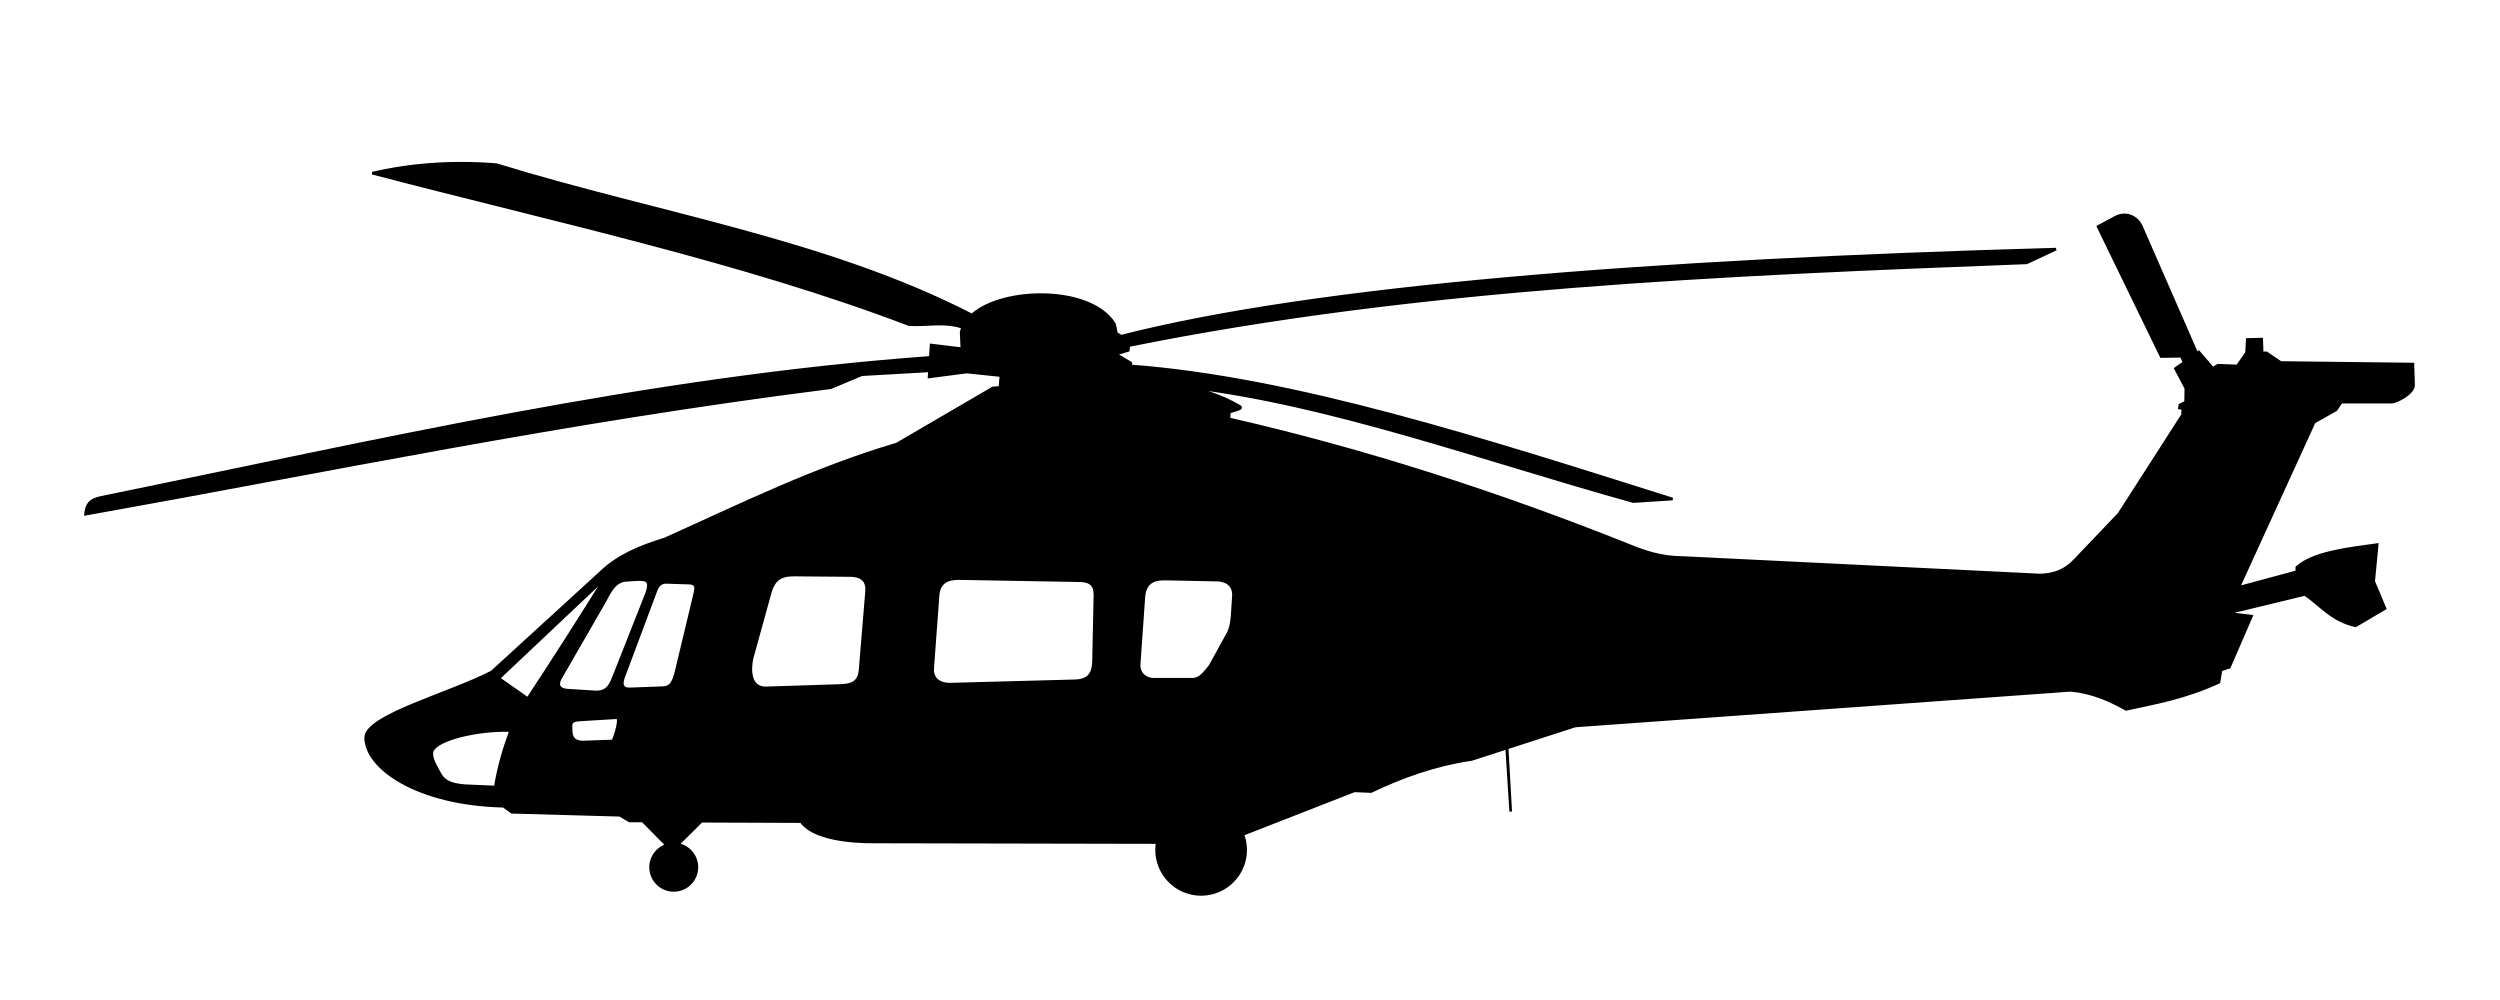
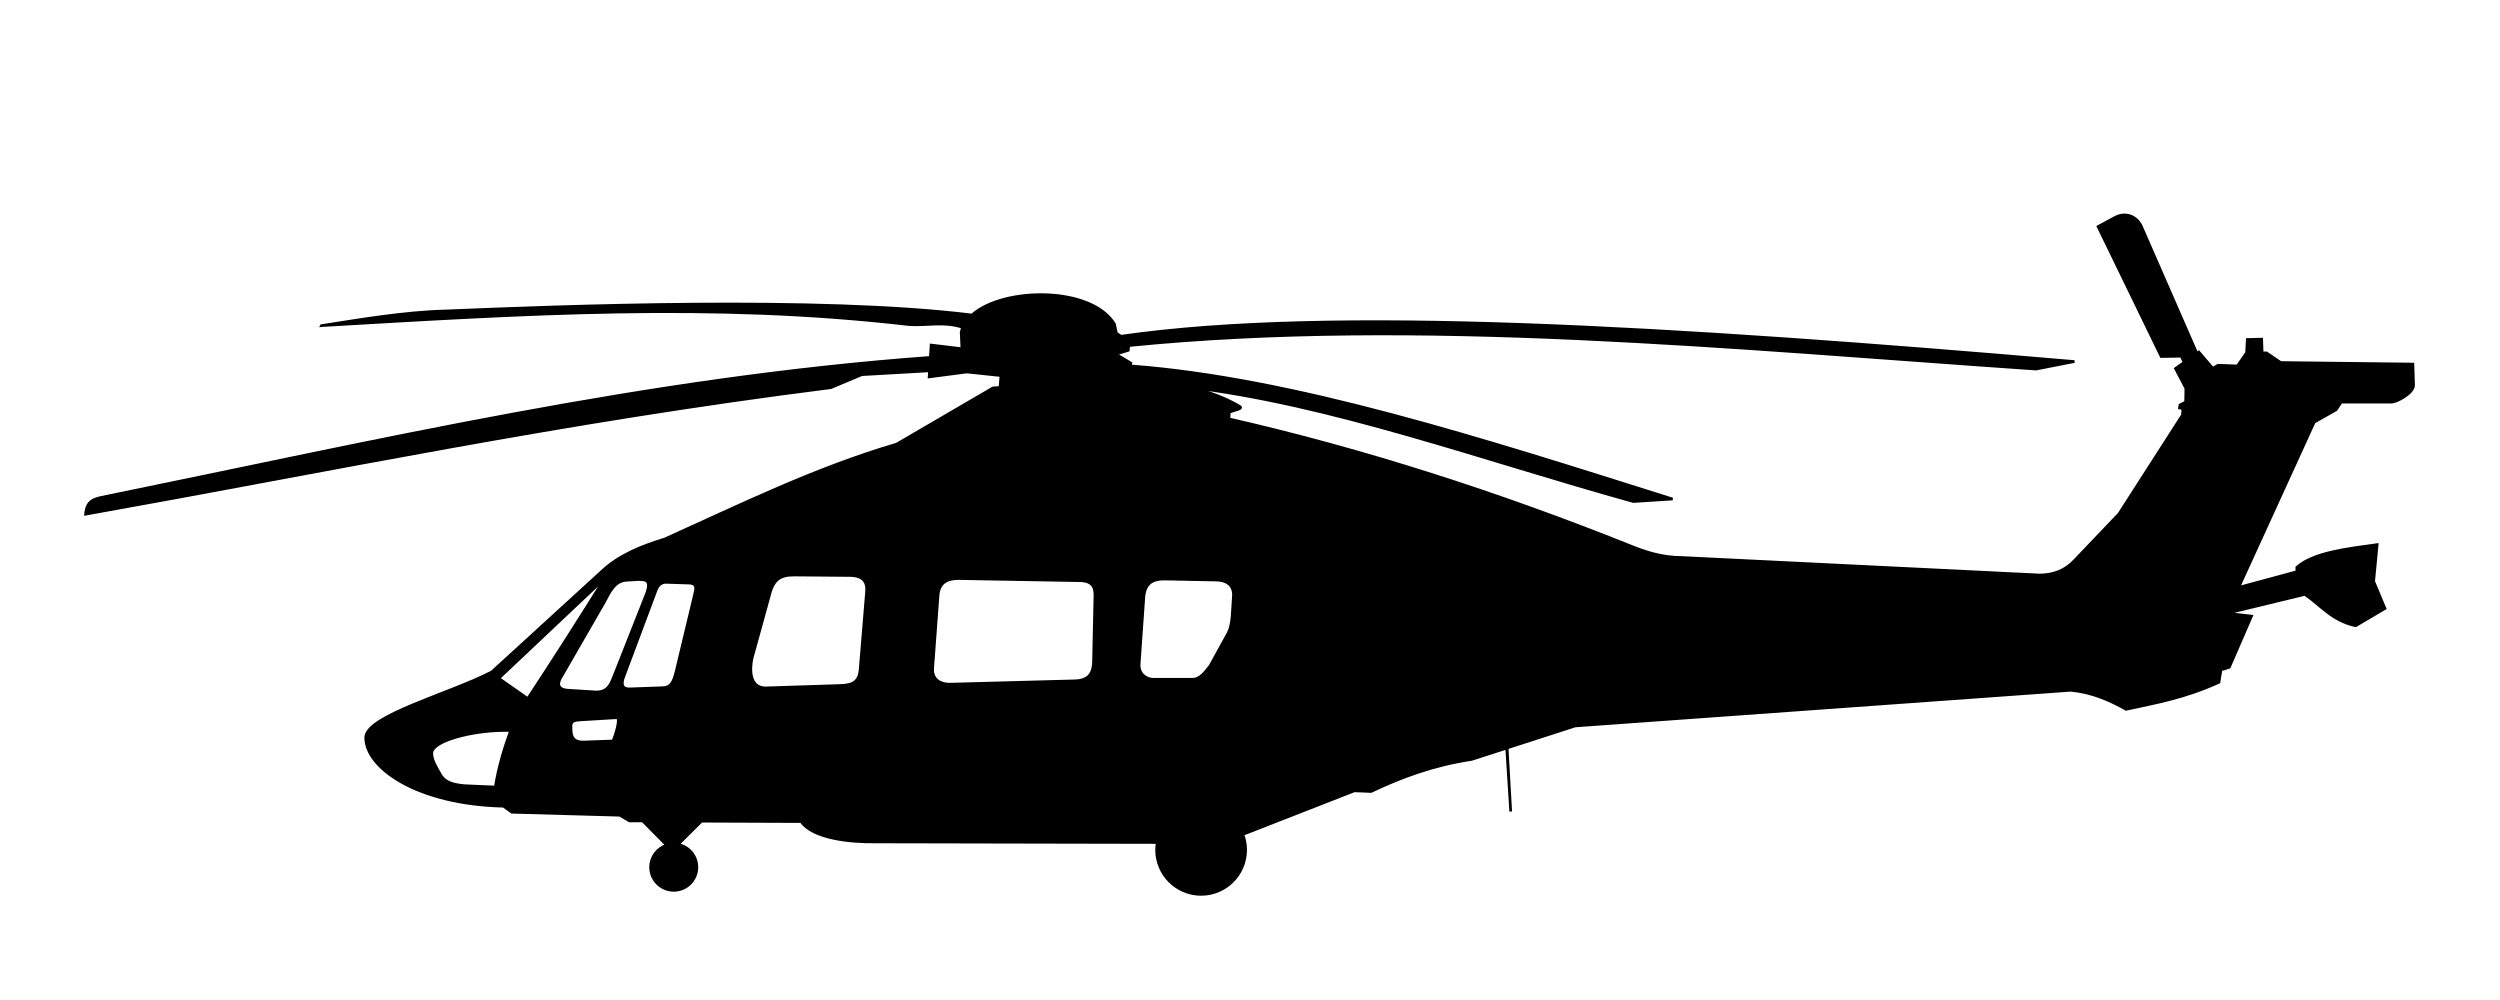
<svg xmlns="http://www.w3.org/2000/svg" width="250mm" height="100mm" version="1.1" viewBox="0 0 250 100">
-   <path transform="scale(.26458)" d="m175.17 61.691c-12.241-0.072-23.683 1.256-34.451 3.762 68.567 17.972 139.55 33.13 202.86 57.232 6.794 0.482 13.057-1.336 20.289 1.045-0.247 0.585-0.449 1.187-0.586 1.811l0.266 6.266-11.629-1.404-0.293 4.676c-107.42 7.821-209.06 31.641-313.61 52.967-2.576 0.688-5.236 1.205-5.684 6.312 92.478-16.512 180.03-34.996 281.69-47.834l11.697-4.91 25.584-1.457-0.145 2.305 14.271-1.859 12.877 1.353-0.354 4.481-2.678 0.191-36.365 21.215c-31.251 9.232-59.081 23.025-87.631 35.859-8.994 2.775-17.584 6.186-24.244 12.627l-41.164 37.629c-15.885 8.237-47.289 16.477-47.652 24.711-0.164 11.35 19.071 25.292 52.072 26.049l3.156 2.273 40.785 1.137 3.662 2.147 5.014 0.02 9.06 9.162a8.75 8.75 0 0 0-6.072 8.318 8.75 8.75 0 0 0 8.75 8.75 8.75 8.75 0 0 0 8.75-8.75 8.75 8.75 0 0 0-7.119-8.59l8.865-8.805 37.654 0.146c4.389 6.389 18.511 7.844 28.256 7.693l106.34 0.219a16.83 16.83 0 0 0-0.25 2.773 16.83 16.83 0 0 0 16.83 16.832 16.83 16.83 0 0 0 16.83-16.832 16.83 16.83 0 0 0-1.055-5.834l42.146-16.469 6.312 0.252c11.457-5.455 23.707-9.984 38.008-12.121l13.248-4.283 1.525 23.98-1.357-24.035 25.727-8.32 187.26-13.48c8.205 0.776 14.756 3.757 20.961 7.199 11.176-2.446 21.995-4.242 35.102-10.229l0.758-4.672 3.158-1.01 8.389-19.326-9.287-1.07 29.434-7.131c6.116 4.157 10.109 9.832 19.193 11.869l11.111-6.566-4.293-10.227 1.324-13.902c-10.921 1.5-24.136 2.958-30.365 8.598v1.643l-21.971 5.934 28.537-62.439 8.27-4.672 1.957-2.904h18.941c1.887 0.041 8.313-3.277 8.396-6.377l-0.252-8.018-49.971-0.584-5.4-3.66h-1.607l-0.18-5.18-5.445 0.135-0.268 5-3.482 5-7.322-0.268-1.965 1.16-5.268-6.16-0.736 0.521-20.949-47.924c-1.434-3.39-5.594-5.894-10.07-3.424l-6.344 3.424 23.863 49.117 7.576-0.125 1.088 2.35-3.266 2.311 3.928 7.5-0.09 5.178-2.143 1.072-0.178 1.16 1.25 0.178-0.09 2.412-24.018 37.41-16.762 17.58c-3.842 4.129-8.342 5.459-13.133 5.555l-135.11-6.617c-8.187-0.03-14.385-2.29-19.574-4.367-49.706-19.893-100.24-36.243-151.85-48.043l0.178-2.5c1.528-0.749 5.708-1.257 3.75-2.322-6.617-3.837-13.358-5.996-20.164-7.285 54.354 6.289 112.65 27.733 169.1 43.355l14.836-0.947c-71.391-22.545-143.11-45.71-204.92-50.316l0.158-1.072-5.666-3.377 4.697-1.428 0.209-1.809c108.84-21.996 224.01-26.878 339.37-31.27l11.049-5.178c-155.71 4.368-279.99 14.21-353.34 32.92l-1.752-1.094-0.73-3.478c-8.698-14.361-41.961-14.13-53.895-3.453-55.173-28.367-119.59-38.256-179.66-56.818-4.263-0.343-8.431-0.523-12.512-0.547zm124.83 155.64 21.072 0.178c5.258 9.3e-4 6.873 2.507 6.428 6.43l-2.41 29.195c-0.449 5.397-3.86 5.861-8.215 5.982l-27.768 0.893c-5.849-0.288-5.741-6.901-4.91-11.07l7.053-25.537c1.368-4.075 3.457-6.067 8.75-6.07zm-71.428 1.25c-9.543 15.219-19.261 30.53-29.107 45.445l-10.982-7.678 0.445-0.357 39.645-37.41zm133.93 0.09 45.447 0.803c5.015 0.04 5.927 2.434 5.893 5.535l-0.537 25.09c-0.119 3.644-1.191 7.165-7.231 7.232l-46.697 1.25c-3 0.147-7.111-1.055-6.875-5.893l2.053-27.857c0.462-4.969 3.871-6.19 7.947-6.16zm78.432 0.186 18.561 0.379c3.684-0.041 6.887 1.632 6.693 5.936l-0.506 7.828c-0.227 2.607-0.74 4.907-1.514 6.312l-6.82 12.375c-2.036 2.578-3.808 4.942-6.439 5.051h-15.404c-2.457-0.265-5.369-2.038-4.924-6.188l1.768-25.254c0.681-6.101 4.882-6.523 8.586-6.439zm-199.76 0.189c2.716 0.052 5.242-0.086 3.094 5.557l-12.059 30.557c-1.262 3.059-2.204 6.409-6.883 6.377l-10.1-0.633c-5.438-0.11-4.148-3.391-3.158-4.986l16.416-28.475c1.856-3.402 3.718-7.965 8.459-8.145l4.231-0.252zm10.344 1.053 8.393 0.268c4.262-0.048 2.888 2.626 2.5 4.822l-6.785 28.303c-1.022 4.09-1.884 6.327-5.178 6.43l-12.232 0.445c-2.911 0.174-3.549-1.431-2.59-4.285l12.232-32.68c0.722-2.098 1.928-3.225 3.66-3.303zm-18.482 51.16c1.766-0.147-0.542 7.037-1.383 8.795l-11.117 0.402c-5.157 0.087-4.639-3.718-4.732-6.072-0.037-1.817 1.369-2.136 3.17-2.275l14.062-0.85zm-42.479 4.824c0.828-0.005 1.645 0.007 2.445 0.037-2.438 6.611-4.544 13.556-5.809 21.34l-11.68-0.506c-3.543-0.367-7.192-0.899-9.1-4.279-1.496-2.652-3.3-5.591-3.211-7.969-0.032-4.637 14.934-8.549 27.354-8.623z" stroke="#000" stroke-width="1px" />
+   <path transform="scale(.26458)" d="m121.51 123.07c76.715-4.435 147.12-9.065 222.07-0.386 6.794 0.482 13.057-1.336 20.289 1.045-0.247 0.585-0.449 1.187-0.586 1.811l0.266 6.266-11.629-1.404-0.293 4.676c-107.42 7.821-209.06 31.641-313.61 52.967-2.576 0.688-5.236 1.205-5.684 6.312 92.478-16.512 180.03-34.996 281.69-47.834l11.697-4.91 25.584-1.457-0.145 2.305 14.271-1.859 12.877 1.353-0.354 4.481-2.678 0.191-36.365 21.215c-31.251 9.232-59.081 23.025-87.631 35.859-8.994 2.775-17.584 6.186-24.244 12.627l-41.164 37.629c-15.885 8.237-47.289 16.477-47.652 24.711-0.164 11.35 19.071 25.292 52.072 26.049l3.156 2.273 40.785 1.137 3.662 2.147 5.014 0.019 9.06 9.162c-3.614 1.162-6.067 4.522-6.072 8.318 0 4.832 3.917 8.75 8.75 8.75s8.75-3.917 8.75-8.75c-3e-3 -4.201-2.992-7.807-7.119-8.59l8.865-8.805 37.654 0.146c4.389 6.389 18.511 7.844 28.256 7.693l106.34 0.219c-0.16 0.916-0.243 1.844-0.25 2.773-1e-3 9.296 7.534 16.832 16.83 16.832s16.831-7.536 16.83-16.832c-4e-3 -1.992-0.361-3.967-1.055-5.834l42.146-16.469 6.312 0.252c11.457-5.455 23.707-9.984 38.008-12.121l13.248-4.283 1.525 23.98-1.357-24.035 25.727-8.32 187.26-13.48c8.205 0.776 14.756 3.757 20.961 7.199 11.176-2.446 21.995-4.242 35.102-10.229l0.758-4.672 3.158-1.01 8.389-19.326-9.287-1.07 29.434-7.131c6.116 4.157 10.109 9.832 19.193 11.869l11.111-6.566-4.293-10.227 1.324-13.902c-10.921 1.5-24.136 2.958-30.365 8.598v1.643l-21.971 5.934 28.537-62.439 8.27-4.672 1.957-2.904h18.941c1.887 0.041 8.313-3.277 8.396-6.377l-0.252-8.018-49.971-0.584-5.4-3.66h-1.607l-0.18-5.18-5.445 0.135-0.268 5-3.482 5-7.322-0.268-1.965 1.16-5.268-6.16-0.736 0.521-20.949-47.924c-1.434-3.39-5.594-5.894-10.07-3.424l-6.344 3.424 23.863 49.117 7.576-0.125 1.088 2.35-3.266 2.311 3.928 7.5-0.09 5.178-2.143 1.072-0.178 1.16 1.25 0.178-0.09 2.412-24.018 37.41-16.762 17.58c-3.842 4.129-8.342 5.459-13.133 5.555l-135.11-6.617c-8.187-0.03-14.385-2.29-19.574-4.367-49.706-19.893-100.24-36.243-151.85-48.043l0.178-2.5c1.528-0.749 5.708-1.257 3.75-2.322-6.617-3.837-13.358-5.996-20.164-7.285 54.354 6.289 112.65 27.733 169.1 43.355l14.836-0.947c-71.391-22.545-143.11-45.71-204.92-50.316l0.158-1.072-5.666-3.377 4.697-1.428 0.209-1.809c109.42-10.938 228.38 1.058 342.86 8.888l14.541-2.85c-152.8-13.093-280.86-21.001-360.32-9.566l-1.752-1.094-0.73-3.478c-8.698-14.361-41.961-14.13-53.895-3.453-57.792-7.124-155.67-3.336-198.87-1.528-15.594 0.375-32.884 3.352-46.966 5.544zm178.49 94.26 21.072 0.178c5.258 9.3e-4 6.873 2.507 6.428 6.43l-2.41 29.195c-0.449 5.397-3.86 5.861-8.215 5.982l-27.768 0.893c-5.849-0.288-5.741-6.901-4.91-11.07l7.053-25.537c1.368-4.075 3.457-6.067 8.75-6.07zm-71.428 1.25c-9.543 15.219-19.261 30.53-29.107 45.445l-10.982-7.678 0.445-0.357 39.645-37.41zm133.93 0.09 45.447 0.803c5.015 0.04 5.927 2.434 5.893 5.535l-0.537 25.09c-0.119 3.644-1.191 7.165-7.231 7.232l-46.697 1.25c-3 0.147-7.111-1.055-6.875-5.893l2.053-27.857c0.462-4.969 3.871-6.19 7.947-6.16zm78.432 0.186 18.561 0.379c3.684-0.041 6.887 1.632 6.693 5.936l-0.506 7.828c-0.227 2.607-0.74 4.907-1.514 6.312l-6.82 12.375c-2.036 2.578-3.808 4.942-6.439 5.051h-15.404c-2.457-0.265-5.369-2.038-4.924-6.188l1.768-25.254c0.681-6.101 4.882-6.523 8.586-6.439zm-199.76 0.189c2.716 0.052 5.242-0.086 3.094 5.557l-12.059 30.557c-1.262 3.059-2.204 6.409-6.883 6.377l-10.1-0.633c-5.438-0.11-4.148-3.391-3.158-4.986l16.416-28.475c1.856-3.402 3.718-7.965 8.459-8.145l4.231-0.252zm10.344 1.053 8.393 0.268c4.262-0.048 2.888 2.626 2.5 4.822l-6.785 28.303c-1.022 4.09-1.884 6.327-5.178 6.43l-12.232 0.445c-2.911 0.174-3.549-1.431-2.59-4.285l12.232-32.68c0.722-2.098 1.928-3.225 3.66-3.303zm-18.482 51.16c1.766-0.147-0.542 7.037-1.383 8.795l-11.117 0.402c-5.157 0.087-4.639-3.718-4.732-6.072-0.037-1.817 1.369-2.136 3.17-2.275l14.062-0.85zm-42.479 4.824c0.828-5e-3 1.645 7e-3 2.445 0.037-2.438 6.611-4.544 13.556-5.809 21.34l-11.68-0.506c-3.543-0.367-7.192-0.899-9.1-4.279-1.496-2.652-3.3-5.591-3.211-7.969-0.032-4.637 14.934-8.549 27.354-8.623z" stroke="#000" stroke-width="1px" />
</svg>
